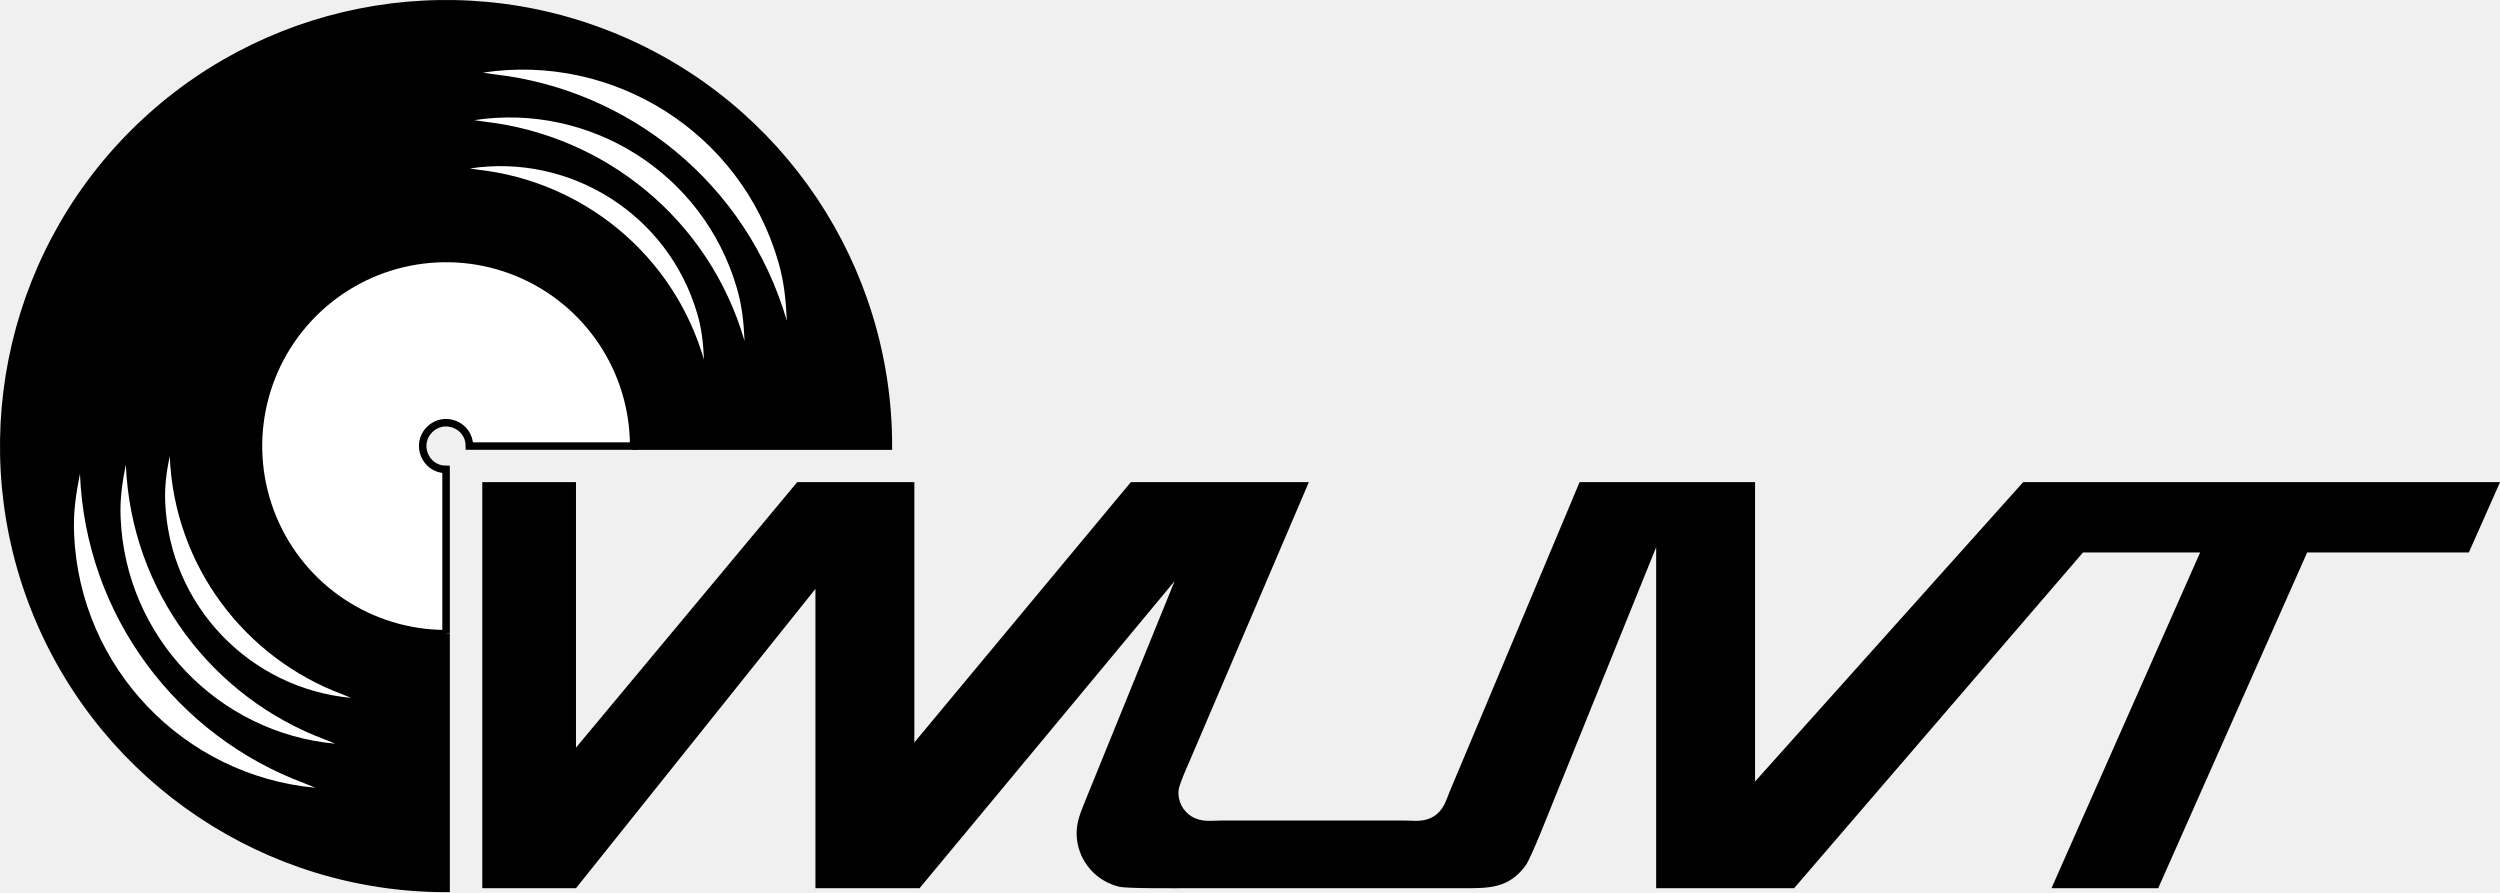
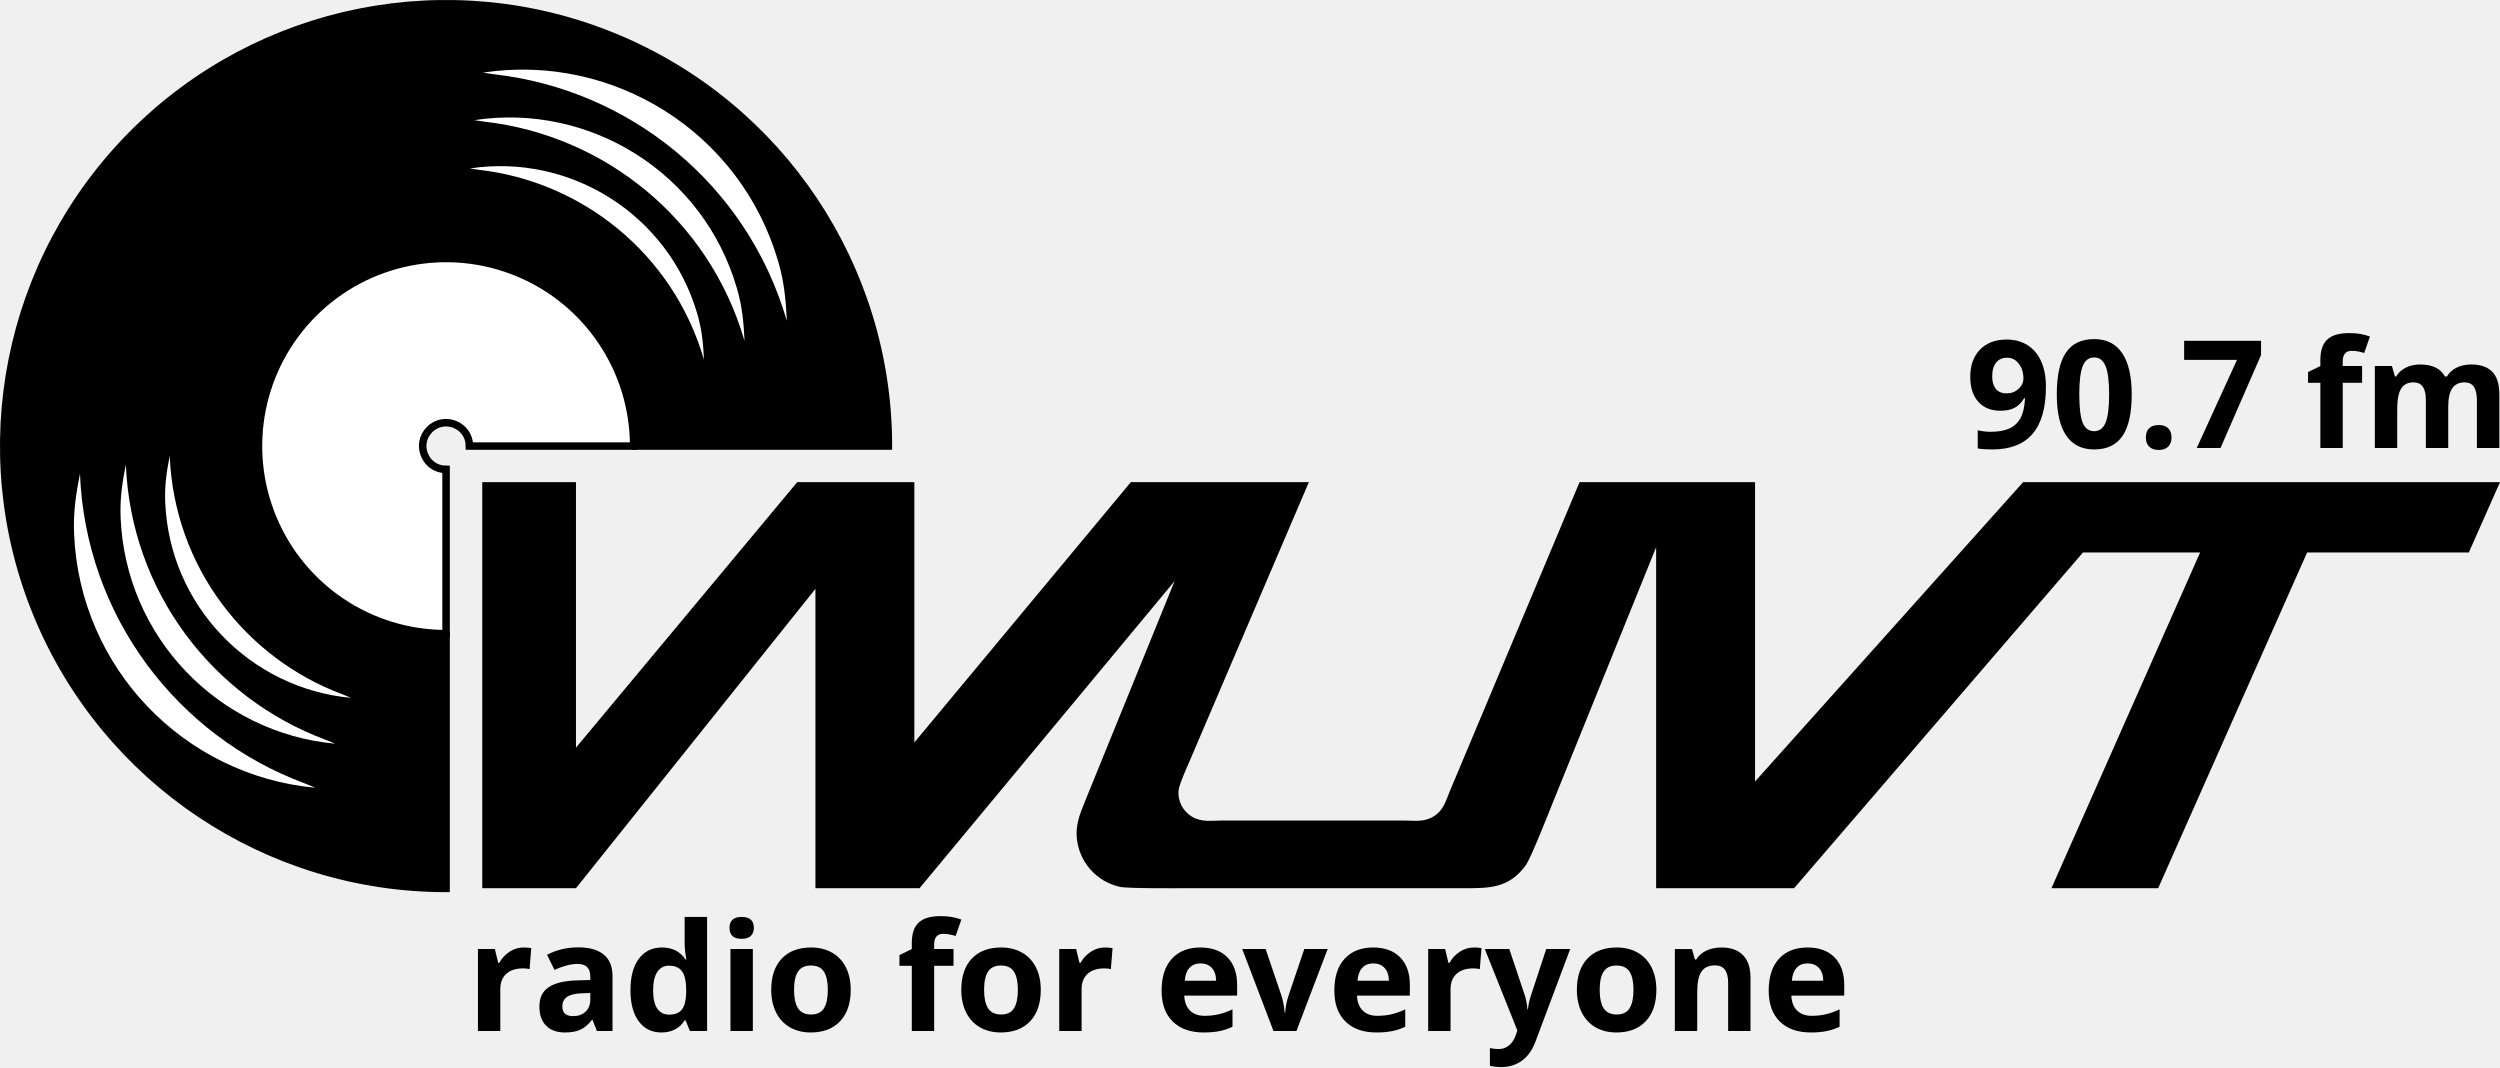
- <svg xmlns="http://www.w3.org/2000/svg" id="svg2" version="1.1" width="416.221" height="148.534" xml:space="preserve">
+ <svg xmlns="http://www.w3.org/2000/svg" id="svg2" version="1.1" width="443.968" height="189.499" xml:space="preserve">
  <defs id="defs6" />
-   <g id="g10" transform="matrix(1.25,0,0,-1.25,-39.26736,-11.90393)">
-     <path d="m 205.741,-73.743 c -4.252,-9.948 -8.506,-19.894 -12.757,-29.84 -1.061,-2.48 -2.122,-4.963 -3.181,-7.44 -0.291,-0.68 -1.347,-2.99 -1.418,-3.776 -0.124,-1.396 0.556,-2.742 1.753,-3.473 1.326,-0.808 2.613,-0.537 3.973,-0.537 1.35,0 2.7,0 4.051,0 2.699,0 5.398,0 8.097,0 2.701,0 5.401,0 8.103,0 1.352,0 2.702,0 4.052,0 1.364,0 2.651,-0.265 3.973,0.563 1.34,0.84 1.613,2.114 2.145,3.379 0.523,1.244 1.046,2.491 1.57,3.736 1.045,2.49 2.09,4.98 3.137,7.47 4.185,9.972 8.373,19.946 12.561,29.918 l 23.372,0 0,-39.867 35.707,39.867 63.515,0 -4.151,-9.36 -21.536,0 -19.841,-44.72 -14.213,0 19.801,44.72 -15.602,0 -38.48,-44.72 -18.373,0 0,45.412 c -4.59,-11.345 -9.18,-22.69 -13.77,-34.036 -0.439,-1.083 -2.887,-7.343 -3.604,-8.333 -2.263,-3.121 -4.99,-3.043 -8.281,-3.043 -6.118,0 -12.233,0 -18.348,0 -6.125,0 -12.247,0 -18.369,0 -1.086,0 -7.997,-0.066 -9.098,0.186 -3.106,0.71 -5.403,3.335 -5.693,6.508 -0.149,1.643 0.335,3.012 0.927,4.465 0.575,1.415 1.151,2.831 1.726,4.245 1.152,2.83 2.304,5.66 3.455,8.49 2.307,5.672 4.614,11.342 6.92,17.013 l -33.973,-40.906 -13.867,0 0,39.868 -31.894,-39.868 -12.48,0 0,54.08 12.48,0 0,-35.36 29.466,35.36 15.601,0 0,-34.667 28.832,34.667 23.714,0 z" style="fill:#000000;fill-opacity:1;fill-rule:nonzero;stroke:none" id="path12" />
-     <path d="m 90.827,-93.926 0,-33.925 c -23.824,0 -45.303,14.35 -54.424,36.359 -9.121,22.011 -4.086,47.348 12.756,64.2 16.85,16.859 42.199,21.904 64.219,12.78 22.011,-9.121 36.362,-30.6 36.362,-54.425 l -33.924,0 -19.562,13.003 -13.892,-2.675 -4.918,-19.07 6.989,-10.7 6.394,-5.548 z" style="fill:#000000;fill-opacity:1;fill-rule:nonzero;stroke:#000000;stroke-width:1;stroke-linecap:butt;stroke-linejoin:miter;stroke-miterlimit:4;stroke-opacity:1;stroke-dasharray:none" id="path14" />
-     <path d="m 90.827,-93.926 c -10.104,0 -19.217,6.087 -23.084,15.423 -3.87,9.342 -1.73,20.093 5.421,27.24 7.147,7.144 17.894,9.278 27.229,5.41 9.335,-3.868 15.422,-12.979 15.422,-23.083 l 0,0 -21.878,0 c 0,2.77 -3.349,4.157 -5.309,2.199 -1.96,-1.959 -0.573,-5.311 2.198,-5.311 l 0,-21.878 z" style="fill:#ffffff;fill-opacity:1;fill-rule:nonzero;stroke:#000000;stroke-width:1;stroke-linecap:butt;stroke-linejoin:miter;stroke-miterlimit:4;stroke-opacity:1;stroke-dasharray:none" id="path16" />
-     <path d="m 125.176,-57.43 c -0.099,2.113 -0.266,3.958 -0.882,6.08 -3.865,13.307 -16.968,21.42 -30.304,19.389 l 1.208,-0.178 c 13.748,-1.566 25.878,-11.172 29.979,-25.29 l 0,0 z" style="fill:#ffffff;fill-opacity:1;fill-rule:nonzero;stroke:none" id="path26" />
-     <path d="m 130.58,-54.931 c -0.114,2.44 -0.306,4.569 -1.018,7.02 -4.462,15.364 -19.591,24.731 -34.989,22.385 l 1.394,-0.205 c 15.873,-1.809 29.878,-12.898 34.613,-29.2 l 0,0 z" style="fill:#ffffff;fill-opacity:1;fill-rule:nonzero;stroke:none" id="path28" />
-     <path d="m 136.213,-52.257 c -0.127,2.743 -0.344,5.138 -1.144,7.892 -5.017,17.274 -22.026,27.805 -39.338,25.168 l 1.567,-0.23 c 17.847,-2.034 33.592,-14.503 38.916,-32.83 l 0,0 z" style="fill:#ffffff;fill-opacity:1;fill-rule:nonzero;stroke:none" id="path30" />
-     <path d="m 54.021,-70.257 c -0.411,-2.075 -0.693,-3.906 -0.604,-6.114 0.554,-13.845 11.324,-24.87 24.758,-26.101 l -1.13,0.462 c -12.968,4.824 -22.436,17.062 -23.024,31.753 l 0,0 z" style="fill:#ffffff;fill-opacity:1;fill-rule:nonzero;stroke:none" id="path32" />
-     <path d="m 48.177,-71.384 c -0.477,-2.396 -0.801,-4.509 -0.699,-7.059 0.64,-15.985 13.075,-28.713 28.584,-30.136 l -1.304,0.534 c -14.973,5.57 -25.903,19.7 -26.582,36.661 l 0,0 z" style="fill:#ffffff;fill-opacity:1;fill-rule:nonzero;stroke:none" id="path34" />
-     <path d="m 42.065,-72.626 c -0.536,-2.694 -0.9,-5.07 -0.786,-7.936 0.72,-17.975 14.7,-32.283 32.139,-33.884 l -1.465,0.601 c -16.835,6.263 -29.124,22.149 -29.888,41.219 l 0,0 z" style="fill:#ffffff;fill-opacity:1;fill-rule:nonzero;stroke:none" id="path36" />
+   <g id="g10" transform="matrix(1.25,0,0,-1.25,-41.8858,27.30186)">
+     <path d="m 219.457,-46.659 c -4.535,-10.611 -9.073,-21.22 -13.607,-31.83 -1.132,-2.646 -2.263,-5.294 -3.393,-7.936 -0.31,-0.725 -1.437,-3.19 -1.513,-4.028 -0.132,-1.489 0.593,-2.925 1.87,-3.704 1.414,-0.861 2.788,-0.573 4.237,-0.573 1.44,0 2.88,0 4.321,0 2.879,0 5.758,0 8.636,0 2.881,0 5.761,0 8.643,0 1.442,0 2.882,0 4.322,0 1.455,0 2.828,-0.282 4.237,0.601 1.429,0.896 1.721,2.255 2.288,3.604 0.558,1.327 1.116,2.657 1.675,3.985 1.115,2.656 2.229,5.312 3.346,7.968 4.464,10.636 8.931,21.276 13.398,31.913 h 24.93 V -89.183 l 38.087,42.524 h 67.749 l -4.428,-9.984 h -22.972 l -21.164,-47.701 h -15.16 l 21.121,47.701 H 329.439 L 288.393,-104.344 h -19.598 v 48.44 C 263.899,-68.005 259.003,-80.107 254.107,-92.209 c -0.469,-1.155 -3.079,-7.832 -3.844,-8.889 -2.414,-3.329 -5.323,-3.246 -8.833,-3.246 -6.526,0 -13.049,0 -19.571,0 -6.533,0 -13.064,0 -19.594,0 -1.159,0 -8.53,-0.071 -9.704,0.198 -3.313,0.757 -5.763,3.557 -6.072,6.942 -0.159,1.752 0.357,3.212 0.989,4.763 0.614,1.509 1.228,3.02 1.841,4.528 1.229,3.019 2.457,6.038 3.685,9.056 2.461,6.05 4.922,12.098 7.382,18.147 l -36.238,-43.633 h -14.791 v 42.526 l -34.02,-42.526 h -13.312 v 57.685 h 13.312 V -84.376 l 31.431,37.717 h 16.641 V -83.638 l 30.754,36.979 z" style="fill:#000000;fill-opacity:1;fill-rule:nonzero;stroke:none;stroke-width:1.067" id="path12" />
+     <path d="m 96.882,-68.188 v -36.186 c -25.413,0 -48.323,15.306 -58.052,38.783 -9.729,23.479 -4.359,50.504 13.606,68.48 17.973,17.983 45.012,23.364 68.501,13.632 23.479,-9.729 38.786,-32.64 38.786,-58.053 H 123.537 l -20.866,13.87 -14.818,-2.853 -5.246,-20.341 7.455,-11.413 z" style="fill:#000000;fill-opacity:1;fill-rule:nonzero;stroke:#000000;stroke-width:1.067;stroke-linecap:butt;stroke-linejoin:miter;stroke-miterlimit:4;stroke-dasharray:none;stroke-opacity:1" id="path14" />
+     <path d="m 96.882,-68.188 c -10.778,0 -20.498,6.493 -24.623,16.451 -4.128,9.965 -1.846,21.432 5.783,29.056 7.624,7.62 19.086,9.897 29.045,5.771 9.958,-4.126 16.45,-13.844 16.45,-24.622 v 0 h -23.336 c 0,2.955 -3.572,4.434 -5.663,2.346 -2.091,-2.09 -0.611,-5.665 2.344,-5.665 z" style="fill:#ffffff;fill-opacity:1;fill-rule:nonzero;stroke:#000000;stroke-width:1.067;stroke-linecap:butt;stroke-linejoin:miter;stroke-miterlimit:4;stroke-dasharray:none;stroke-opacity:1" id="path16" />
+     <path d="m 133.521,-29.258 c -0.105,2.254 -0.283,4.221 -0.941,6.485 -4.123,14.194 -18.099,22.848 -32.324,20.681 l 1.288,-0.19 c 14.664,-1.671 27.603,-11.917 31.977,-26.976 z" style="fill:#ffffff;fill-opacity:1;fill-rule:nonzero;stroke:none;stroke-width:1.067" id="path26" />
+     <path d="m 139.285,-26.593 c -0.121,2.603 -0.327,4.874 -1.086,7.487 -4.76,16.389 -20.897,26.38 -37.321,23.878 l 1.487,-0.219 c 16.931,-1.93 31.87,-13.758 36.92,-31.146 z" style="fill:#ffffff;fill-opacity:1;fill-rule:nonzero;stroke:none;stroke-width:1.067" id="path28" />
+     <path d="m 145.294,-23.741 c -0.136,2.926 -0.367,5.48 -1.22,8.418 -5.352,18.426 -23.495,29.659 -41.961,26.846 l 1.671,-0.246 c 19.036,-2.169 35.832,-15.47 41.51,-35.018 z" style="fill:#ffffff;fill-opacity:1;fill-rule:nonzero;stroke:none;stroke-width:1.067" id="path30" />
+     <path d="m 57.623,-42.941 c -0.439,-2.214 -0.739,-4.166 -0.644,-6.521 0.591,-14.768 12.079,-26.528 26.409,-27.841 l -1.205,0.493 c -13.832,5.146 -23.931,18.2 -24.559,33.87 z" style="fill:#ffffff;fill-opacity:1;fill-rule:nonzero;stroke:none;stroke-width:1.067" id="path32" />
+     <path d="M 51.389,-44.143 C 50.881,-46.699 50.535,-48.953 50.644,-51.673 51.326,-68.724 64.59,-82.3 81.134,-83.818 l -1.391,0.57 c -15.971,5.942 -27.63,21.014 -28.354,39.105 z" style="fill:#ffffff;fill-opacity:1;fill-rule:nonzero;stroke:none;stroke-width:1.067" id="path34" />
+     <path d="m 44.87,-45.468 c -0.571,-2.873 -0.96,-5.408 -0.838,-8.465 C 44.799,-73.105 59.712,-88.368 78.313,-90.075 l -1.563,0.641 c -17.958,6.68 -31.066,23.626 -31.88,43.967 z" style="fill:#ffffff;fill-opacity:1;fill-rule:nonzero;stroke:none;stroke-width:1.067" id="path36" />
+     <g aria-label="90.7 fm" transform="matrix(1,0,0,-1,3.2,0)" style="font-style:normal;font-variant:normal;font-weight:normal;font-stretch:normal;font-size:17.067px;line-height:125%;font-family:'DejaVu Sans';-inkscape-font-specification:'DejaVu Sans, Normal';font-variant-ligatures:normal;font-variant-caps:normal;font-variant-numeric:normal;font-feature-settings:normal;text-align:start;letter-spacing:0px;word-spacing:0px;writing-mode:lr-tb;text-anchor:start;fill:#000000;fill-opacity:1;stroke:none;stroke-width:0.8px;stroke-linecap:butt;stroke-linejoin:miter;stroke-opacity:1" id="text5164">
+       <path d="m 320.973,33.074 q 0,4.5 -1.896,6.719 -1.896,2.219 -5.74,2.219 -1.354,0 -2.052,-0.146 v -2.583 q 0.875,0.219 1.833,0.219 1.615,0 2.656,-0.469 1.042,-0.479 1.594,-1.49 0.552,-1.021 0.635,-2.802 h -0.125 q -0.604,0.979 -1.396,1.375 -0.792,0.396 -1.979,0.396 -1.99,0 -3.135,-1.271 -1.146,-1.281 -1.146,-3.552 0,-2.448 1.385,-3.865 1.396,-1.427 3.792,-1.427 1.688,0 2.948,0.792 1.271,0.792 1.948,2.302 0.677,1.5 0.677,3.583 z m -5.51,-4.094 q -1,0 -1.562,0.688 -0.562,0.688 -0.562,1.979 0,1.104 0.51,1.75 0.51,0.646 1.552,0.646 0.979,0 1.677,-0.635 0.698,-0.646 0.698,-1.479 0,-1.24 -0.656,-2.094 -0.646,-0.854 -1.656,-0.854 z" style="font-style:normal;font-variant:normal;font-weight:bold;font-stretch:normal;font-size:21.333px;font-family:'Noto Sans';-inkscape-font-specification:'Noto Sans, Bold';font-variant-ligatures:normal;font-variant-caps:normal;font-variant-numeric:normal;font-feature-settings:normal;text-align:start;writing-mode:lr-tb;text-anchor:start;stroke-width:0.8px" id="path5187" />
+       <path d="m 333.161,34.189 q 0,3.99 -1.312,5.906 -1.302,1.917 -4.021,1.917 -2.635,0 -3.979,-1.979 -1.333,-1.979 -1.333,-5.844 0,-4.031 1.302,-5.938 1.302,-1.917 4.01,-1.917 2.635,0 3.979,2 1.354,2 1.354,5.854 z m -7.448,0 q 0,2.802 0.479,4.021 0.49,1.208 1.635,1.208 1.125,0 1.625,-1.229 0.5,-1.229 0.5,-4 0,-2.802 -0.51,-4.021 -0.5,-1.229 -1.615,-1.229 -1.135,0 -1.625,1.229 -0.49,1.219 -0.49,4.021 z" style="font-style:normal;font-variant:normal;font-weight:bold;font-stretch:normal;font-size:21.333px;font-family:'Noto Sans';-inkscape-font-specification:'Noto Sans, Bold';font-variant-ligatures:normal;font-variant-caps:normal;font-variant-numeric:normal;font-feature-settings:normal;text-align:start;writing-mode:lr-tb;text-anchor:start;stroke-width:0.8px" id="path5189" />
+       <path d="m 335.171,40.314 q 0,-0.875 0.469,-1.323 0.469,-0.448 1.365,-0.448 0.865,0 1.333,0.458 0.479,0.458 0.479,1.312 0,0.823 -0.479,1.302 -0.479,0.469 -1.333,0.469 -0.875,0 -1.354,-0.458 -0.479,-0.469 -0.479,-1.312 z" style="font-style:normal;font-variant:normal;font-weight:bold;font-stretch:normal;font-size:21.333px;font-family:'Noto Sans';-inkscape-font-specification:'Noto Sans, Bold';font-variant-ligatures:normal;font-variant-caps:normal;font-variant-numeric:normal;font-feature-settings:normal;text-align:start;writing-mode:lr-tb;text-anchor:start;stroke-width:0.8px" id="path5191" />
+       <path d="m 342.4,41.803 5.719,-12.521 h -7.51 v -2.708 h 10.927 v 2.021 l -5.76,13.208 z" style="font-style:normal;font-variant:normal;font-weight:bold;font-stretch:normal;font-size:21.333px;font-family:'Noto Sans';-inkscape-font-specification:'Noto Sans, Bold';font-variant-ligatures:normal;font-variant-caps:normal;font-variant-numeric:normal;font-feature-settings:normal;text-align:start;writing-mode:lr-tb;text-anchor:start;stroke-width:0.8px" id="path5193" />
+       <path d="m 365.89,32.543 h -2.75 v 9.26 h -3.177 v -9.26 h -1.75 v -1.531 l 1.75,-0.854 V 29.303 q 0,-1.99 0.979,-2.906 0.979,-0.917 3.135,-0.917 1.646,0 2.927,0.49 l -0.812,2.333 q -0.958,-0.302 -1.771,-0.302 -0.677,0 -0.979,0.406 -0.302,0.396 -0.302,1.021 v 0.729 h 2.75 z" style="font-style:normal;font-variant:normal;font-weight:bold;font-stretch:normal;font-size:21.333px;font-family:'Noto Sans';-inkscape-font-specification:'Noto Sans, Bold';font-variant-ligatures:normal;font-variant-caps:normal;font-variant-numeric:normal;font-feature-settings:normal;text-align:start;writing-mode:lr-tb;text-anchor:start;stroke-width:0.8px" id="path5195" />
+       <path d="m 378.129,41.803 h -3.177 v -6.802 q 0,-1.26 -0.427,-1.885 -0.417,-0.635 -1.323,-0.635 -1.219,0 -1.771,0.896 -0.552,0.896 -0.552,2.948 v 5.479 h -3.177 V 30.157 h 2.427 l 0.427,1.49 h 0.177 q 0.469,-0.802 1.354,-1.25 0.885,-0.458 2.031,-0.458 2.615,0 3.542,1.708 h 0.281 q 0.469,-0.812 1.375,-1.26 0.917,-0.448 2.062,-0.448 1.979,0 2.99,1.021 1.021,1.01 1.021,3.25 v 7.594 h -3.188 v -6.802 q 0,-1.26 -0.427,-1.885 -0.417,-0.635 -1.323,-0.635 -1.167,0 -1.75,0.833 -0.573,0.833 -0.573,2.646 z" style="font-style:normal;font-variant:normal;font-weight:bold;font-stretch:normal;font-size:21.333px;font-family:'Noto Sans';-inkscape-font-specification:'Noto Sans, Bold';font-variant-ligatures:normal;font-variant-caps:normal;font-variant-numeric:normal;font-feature-settings:normal;text-align:start;writing-mode:lr-tb;text-anchor:start;stroke-width:0.8px" id="path5197" />
+     </g>
+     <g aria-label="radio for everyone" transform="scale(1,-1)" style="font-style:normal;font-variant:normal;font-weight:normal;font-stretch:normal;font-size:17.067px;line-height:125%;font-family:Sans;-inkscape-font-specification:'Sans, Normal';font-variant-ligatures:normal;font-variant-caps:normal;font-variant-numeric:normal;font-feature-settings:normal;text-align:start;letter-spacing:0px;word-spacing:0px;writing-mode:lr-tb;text-anchor:start;fill:#000000;fill-opacity:1;stroke:none;stroke-width:0.8px;stroke-linecap:butt;stroke-linejoin:miter;stroke-opacity:1" id="text5170">
+       <path d="m 107.911,112.768 q 0.646,0 1.073,0.094 l -0.24,2.979 q -0.385,-0.104 -0.938,-0.104 -1.521,0 -2.375,0.781 -0.844,0.781 -0.844,2.188 v 5.927 h -3.177 v -11.646 h 2.406 l 0.469,1.958 h 0.156 q 0.542,-0.979 1.458,-1.573 0.927,-0.604 2.01,-0.604 z" style="font-style:normal;font-variant:normal;font-weight:bold;font-stretch:normal;font-size:21.333px;font-family:'Noto Sans';-inkscape-font-specification:'Noto Sans, Bold';font-variant-ligatures:normal;font-variant-caps:normal;font-variant-numeric:normal;font-feature-settings:normal;text-align:start;writing-mode:lr-tb;text-anchor:start;stroke-width:0.8px" id="path5200" />
+       <path d="m 118.307,124.633 -0.615,-1.583 h -0.083 q -0.802,1.01 -1.656,1.406 -0.844,0.385 -2.208,0.385 -1.677,0 -2.646,-0.958 -0.958,-0.958 -0.958,-2.729 0,-1.854 1.292,-2.729 1.302,-0.885 3.917,-0.979 l 2.021,-0.062 v -0.51 q 0,-1.771 -1.812,-1.771 -1.396,0 -3.281,0.844 l -1.052,-2.146 q 2.01,-1.052 4.458,-1.052 2.344,0 3.594,1.021 1.25,1.021 1.25,3.104 v 7.76 z m -0.938,-5.396 -1.229,0.042 q -1.385,0.042 -2.062,0.5 -0.677,0.458 -0.677,1.396 0,1.344 1.542,1.344 1.104,0 1.76,-0.635 0.667,-0.635 0.667,-1.688 z" style="font-style:normal;font-variant:normal;font-weight:bold;font-stretch:normal;font-size:21.333px;font-family:'Noto Sans';-inkscape-font-specification:'Noto Sans, Bold';font-variant-ligatures:normal;font-variant-caps:normal;font-variant-numeric:normal;font-feature-settings:normal;text-align:start;writing-mode:lr-tb;text-anchor:start;stroke-width:0.8px" id="path5202" />
+       <path d="m 127.474,124.841 q -2.052,0 -3.229,-1.594 -1.167,-1.594 -1.167,-4.417 0,-2.865 1.188,-4.458 1.198,-1.604 3.292,-1.604 2.198,0 3.354,1.708 h 0.104 q -0.24,-1.302 -0.24,-2.323 v -3.729 h 3.188 v 16.208 h -2.438 l -0.615,-1.51 h -0.135 q -1.083,1.719 -3.302,1.719 z m 1.115,-2.531 q 1.219,0 1.781,-0.708 0.573,-0.708 0.625,-2.406 v -0.344 q 0,-1.875 -0.583,-2.688 -0.573,-0.812 -1.875,-0.812 -1.062,0 -1.656,0.906 -0.583,0.896 -0.583,2.615 0,1.719 0.594,2.583 0.594,0.854 1.698,0.854 z" style="font-style:normal;font-variant:normal;font-weight:bold;font-stretch:normal;font-size:21.333px;font-family:'Noto Sans';-inkscape-font-specification:'Noto Sans, Bold';font-variant-ligatures:normal;font-variant-caps:normal;font-variant-numeric:normal;font-feature-settings:normal;text-align:start;writing-mode:lr-tb;text-anchor:start;stroke-width:0.8px" id="path5204" />
+       <path d="m 137.151,109.977 q 0,-1.552 1.729,-1.552 1.729,0 1.729,1.552 0,0.74 -0.438,1.156 -0.427,0.406 -1.292,0.406 -1.729,0 -1.729,-1.562 z m 3.312,14.656 h -3.177 v -11.646 h 3.177 z" style="font-style:normal;font-variant:normal;font-weight:bold;font-stretch:normal;font-size:21.333px;font-family:'Noto Sans';-inkscape-font-specification:'Noto Sans, Bold';font-variant-ligatures:normal;font-variant-caps:normal;font-variant-numeric:normal;font-feature-settings:normal;text-align:start;writing-mode:lr-tb;text-anchor:start;stroke-width:0.8px" id="path5206" />
+       <path d="m 146.318,118.789 q 0,1.729 0.562,2.615 0.573,0.885 1.854,0.885 1.271,0 1.823,-0.875 0.562,-0.885 0.562,-2.625 0,-1.729 -0.562,-2.594 -0.562,-0.865 -1.844,-0.865 -1.271,0 -1.833,0.865 -0.562,0.854 -0.562,2.594 z m 8.052,0 q 0,2.844 -1.5,4.448 -1.5,1.604 -4.177,1.604 -1.677,0 -2.958,-0.729 -1.281,-0.74 -1.969,-2.115 -0.688,-1.375 -0.688,-3.208 0,-2.854 1.49,-4.438 1.49,-1.583 4.188,-1.583 1.677,0 2.958,0.729 1.281,0.729 1.969,2.094 0.688,1.365 0.688,3.198 z" style="font-style:normal;font-variant:normal;font-weight:bold;font-stretch:normal;font-size:21.333px;font-family:'Noto Sans';-inkscape-font-specification:'Noto Sans, Bold';font-variant-ligatures:normal;font-variant-caps:normal;font-variant-numeric:normal;font-feature-settings:normal;text-align:start;writing-mode:lr-tb;text-anchor:start;stroke-width:0.8px" id="path5208" />
+       <path d="m 168.974,115.372 h -2.75 v 9.26 h -3.177 v -9.26 h -1.75 v -1.531 l 1.75,-0.854 v -0.854 q 0,-1.99 0.979,-2.906 0.979,-0.917 3.135,-0.917 1.646,0 2.927,0.49 l -0.812,2.333 q -0.958,-0.302 -1.771,-0.302 -0.677,0 -0.979,0.406 -0.302,0.396 -0.302,1.021 v 0.729 h 2.75 z" style="font-style:normal;font-variant:normal;font-weight:bold;font-stretch:normal;font-size:21.333px;font-family:'Noto Sans';-inkscape-font-specification:'Noto Sans, Bold';font-variant-ligatures:normal;font-variant-caps:normal;font-variant-numeric:normal;font-feature-settings:normal;text-align:start;writing-mode:lr-tb;text-anchor:start;stroke-width:0.8px" id="path5210" />
+       <path d="m 173.318,118.789 q 0,1.729 0.562,2.615 0.573,0.885 1.854,0.885 1.271,0 1.823,-0.875 0.562,-0.885 0.562,-2.625 0,-1.729 -0.562,-2.594 -0.562,-0.865 -1.844,-0.865 -1.271,0 -1.833,0.865 -0.562,0.854 -0.562,2.594 z m 8.052,0 q 0,2.844 -1.5,4.448 -1.5,1.604 -4.177,1.604 -1.677,0 -2.958,-0.729 -1.281,-0.74 -1.969,-2.115 -0.688,-1.375 -0.688,-3.208 0,-2.854 1.49,-4.438 1.49,-1.583 4.188,-1.583 1.677,0 2.958,0.729 1.281,0.729 1.969,2.094 0.688,1.365 0.688,3.198 z" style="font-style:normal;font-variant:normal;font-weight:bold;font-stretch:normal;font-size:21.333px;font-family:'Noto Sans';-inkscape-font-specification:'Noto Sans, Bold';font-variant-ligatures:normal;font-variant-caps:normal;font-variant-numeric:normal;font-feature-settings:normal;text-align:start;writing-mode:lr-tb;text-anchor:start;stroke-width:0.8px" id="path5212" />
+       <path d="m 190.495,112.768 q 0.646,0 1.073,0.094 l -0.24,2.979 q -0.385,-0.104 -0.938,-0.104 -1.521,0 -2.375,0.781 -0.844,0.781 -0.844,2.188 v 5.927 h -3.177 v -11.646 h 2.406 l 0.469,1.958 h 0.156 q 0.542,-0.979 1.458,-1.573 0.927,-0.604 2.01,-0.604 z" style="font-style:normal;font-variant:normal;font-weight:bold;font-stretch:normal;font-size:21.333px;font-family:'Noto Sans';-inkscape-font-specification:'Noto Sans, Bold';font-variant-ligatures:normal;font-variant-caps:normal;font-variant-numeric:normal;font-feature-settings:normal;text-align:start;writing-mode:lr-tb;text-anchor:start;stroke-width:0.8px" id="path5214" />
+       <path d="m 204.068,115.029 q -1.01,0 -1.583,0.646 -0.573,0.635 -0.656,1.812 h 4.458 q -0.021,-1.177 -0.615,-1.812 -0.594,-0.646 -1.604,-0.646 z m 0.448,9.812 q -2.812,0 -4.396,-1.552 -1.583,-1.552 -1.583,-4.396 0,-2.927 1.458,-4.521 1.469,-1.604 4.052,-1.604 2.469,0 3.844,1.406 1.375,1.406 1.375,3.885 v 1.542 h -7.51 q 0.052,1.354 0.802,2.115 0.75,0.76 2.104,0.76 1.052,0 1.99,-0.219 0.938,-0.219 1.958,-0.698 v 2.458 q -0.833,0.417 -1.781,0.615 -0.948,0.208 -2.312,0.208 z" style="font-style:normal;font-variant:normal;font-weight:bold;font-stretch:normal;font-size:21.333px;font-family:'Noto Sans';-inkscape-font-specification:'Noto Sans, Bold';font-variant-ligatures:normal;font-variant-caps:normal;font-variant-numeric:normal;font-feature-settings:normal;text-align:start;writing-mode:lr-tb;text-anchor:start;stroke-width:0.8px" id="path5216" />
+       <path d="m 214.432,124.633 -4.438,-11.646 h 3.323 l 2.25,6.635 q 0.344,1.083 0.448,2.385 h 0.083 q 0.062,-1.177 0.469,-2.385 l 2.24,-6.635 H 222.13 l -4.438,11.646 z" style="font-style:normal;font-variant:normal;font-weight:bold;font-stretch:normal;font-size:21.333px;font-family:'Noto Sans';-inkscape-font-specification:'Noto Sans, Bold';font-variant-ligatures:normal;font-variant-caps:normal;font-variant-numeric:normal;font-feature-settings:normal;text-align:start;writing-mode:lr-tb;text-anchor:start;stroke-width:0.8px" id="path5218" />
+       <path d="m 228.609,115.029 q -1.01,0 -1.583,0.646 -0.573,0.635 -0.656,1.812 h 4.458 q -0.021,-1.177 -0.615,-1.812 -0.594,-0.646 -1.604,-0.646 z m 0.448,9.812 q -2.812,0 -4.396,-1.552 -1.583,-1.552 -1.583,-4.396 0,-2.927 1.458,-4.521 1.469,-1.604 4.052,-1.604 2.469,0 3.844,1.406 1.375,1.406 1.375,3.885 v 1.542 h -7.51 q 0.052,1.354 0.802,2.115 0.75,0.76 2.104,0.76 1.052,0 1.99,-0.219 0.938,-0.219 1.958,-0.698 v 2.458 q -0.833,0.417 -1.781,0.615 -0.948,0.208 -2.312,0.208 z" style="font-style:normal;font-variant:normal;font-weight:bold;font-stretch:normal;font-size:21.333px;font-family:'Noto Sans';-inkscape-font-specification:'Noto Sans, Bold';font-variant-ligatures:normal;font-variant-caps:normal;font-variant-numeric:normal;font-feature-settings:normal;text-align:start;writing-mode:lr-tb;text-anchor:start;stroke-width:0.8px" id="path5220" />
+       <path d="m 242.911,112.768 q 0.646,0 1.073,0.094 l -0.24,2.979 q -0.385,-0.104 -0.938,-0.104 -1.521,0 -2.375,0.781 -0.844,0.781 -0.844,2.188 v 5.927 h -3.177 v -11.646 h 2.406 l 0.469,1.958 h 0.156 q 0.542,-0.979 1.458,-1.573 0.927,-0.604 2.01,-0.604 z" style="font-style:normal;font-variant:normal;font-weight:bold;font-stretch:normal;font-size:21.333px;font-family:'Noto Sans';-inkscape-font-specification:'Noto Sans, Bold';font-variant-ligatures:normal;font-variant-caps:normal;font-variant-numeric:normal;font-feature-settings:normal;text-align:start;writing-mode:lr-tb;text-anchor:start;stroke-width:0.8px" id="path5222" />
+       <path d="m 244.453,112.987 h 3.479 l 2.198,6.552 q 0.281,0.854 0.385,2.021 h 0.062 q 0.115,-1.073 0.448,-2.021 l 2.156,-6.552 h 3.406 l -4.927,13.135 q -0.677,1.823 -1.938,2.729 -1.25,0.906 -2.927,0.906 -0.823,0 -1.615,-0.177 v -2.521 q 0.573,0.135 1.25,0.135 0.844,0 1.469,-0.521 0.635,-0.51 0.99,-1.552 l 0.188,-0.573 z" style="font-style:normal;font-variant:normal;font-weight:bold;font-stretch:normal;font-size:21.333px;font-family:'Noto Sans';-inkscape-font-specification:'Noto Sans, Bold';font-variant-ligatures:normal;font-variant-caps:normal;font-variant-numeric:normal;font-feature-settings:normal;text-align:start;writing-mode:lr-tb;text-anchor:start;stroke-width:0.8px" id="path5224" />
+       <path d="m 260.776,118.789 q 0,1.729 0.562,2.615 0.573,0.885 1.854,0.885 1.271,0 1.823,-0.875 0.562,-0.885 0.562,-2.625 0,-1.729 -0.562,-2.594 -0.562,-0.865 -1.844,-0.865 -1.271,0 -1.833,0.865 -0.562,0.854 -0.562,2.594 z m 8.052,0 q 0,2.844 -1.5,4.448 -1.5,1.604 -4.177,1.604 -1.677,0 -2.958,-0.729 -1.281,-0.74 -1.969,-2.115 -0.688,-1.375 -0.688,-3.208 0,-2.854 1.49,-4.438 1.49,-1.583 4.188,-1.583 1.677,0 2.958,0.729 1.281,0.729 1.969,2.094 0.688,1.365 0.688,3.198 z" style="font-style:normal;font-variant:normal;font-weight:bold;font-stretch:normal;font-size:21.333px;font-family:'Noto Sans';-inkscape-font-specification:'Noto Sans, Bold';font-variant-ligatures:normal;font-variant-caps:normal;font-variant-numeric:normal;font-feature-settings:normal;text-align:start;writing-mode:lr-tb;text-anchor:start;stroke-width:0.8px" id="path5226" />
+       <path d="m 282.203,124.633 h -3.177 v -6.802 q 0,-1.26 -0.448,-1.885 -0.448,-0.635 -1.427,-0.635 -1.333,0 -1.927,0.896 -0.594,0.885 -0.594,2.948 v 5.479 h -3.177 v -11.646 h 2.427 l 0.427,1.49 h 0.177 q 0.531,-0.844 1.458,-1.271 0.938,-0.438 2.125,-0.438 2.031,0 3.083,1.104 1.052,1.094 1.052,3.167 z" style="font-style:normal;font-variant:normal;font-weight:bold;font-stretch:normal;font-size:21.333px;font-family:'Noto Sans';-inkscape-font-specification:'Noto Sans, Bold';font-variant-ligatures:normal;font-variant-caps:normal;font-variant-numeric:normal;font-feature-settings:normal;text-align:start;writing-mode:lr-tb;text-anchor:start;stroke-width:0.8px" id="path5228" />
+       <path d="m 290.318,115.029 q -1.01,0 -1.583,0.646 -0.573,0.635 -0.656,1.812 h 4.458 q -0.021,-1.177 -0.615,-1.812 -0.594,-0.646 -1.604,-0.646 z m 0.448,9.812 q -2.812,0 -4.396,-1.552 -1.583,-1.552 -1.583,-4.396 0,-2.927 1.458,-4.521 1.469,-1.604 4.052,-1.604 2.469,0 3.844,1.406 1.375,1.406 1.375,3.885 v 1.542 h -7.51 q 0.052,1.354 0.802,2.115 0.75,0.76 2.104,0.76 1.052,0 1.99,-0.219 0.938,-0.219 1.958,-0.698 v 2.458 q -0.833,0.417 -1.781,0.615 -0.948,0.208 -2.313,0.208 z" style="font-style:normal;font-variant:normal;font-weight:bold;font-stretch:normal;font-size:21.333px;font-family:'Noto Sans';-inkscape-font-specification:'Noto Sans, Bold';font-variant-ligatures:normal;font-variant-caps:normal;font-variant-numeric:normal;font-feature-settings:normal;text-align:start;writing-mode:lr-tb;text-anchor:start;stroke-width:0.8px" id="path5230" />
+     </g>
  </g>
</svg>
